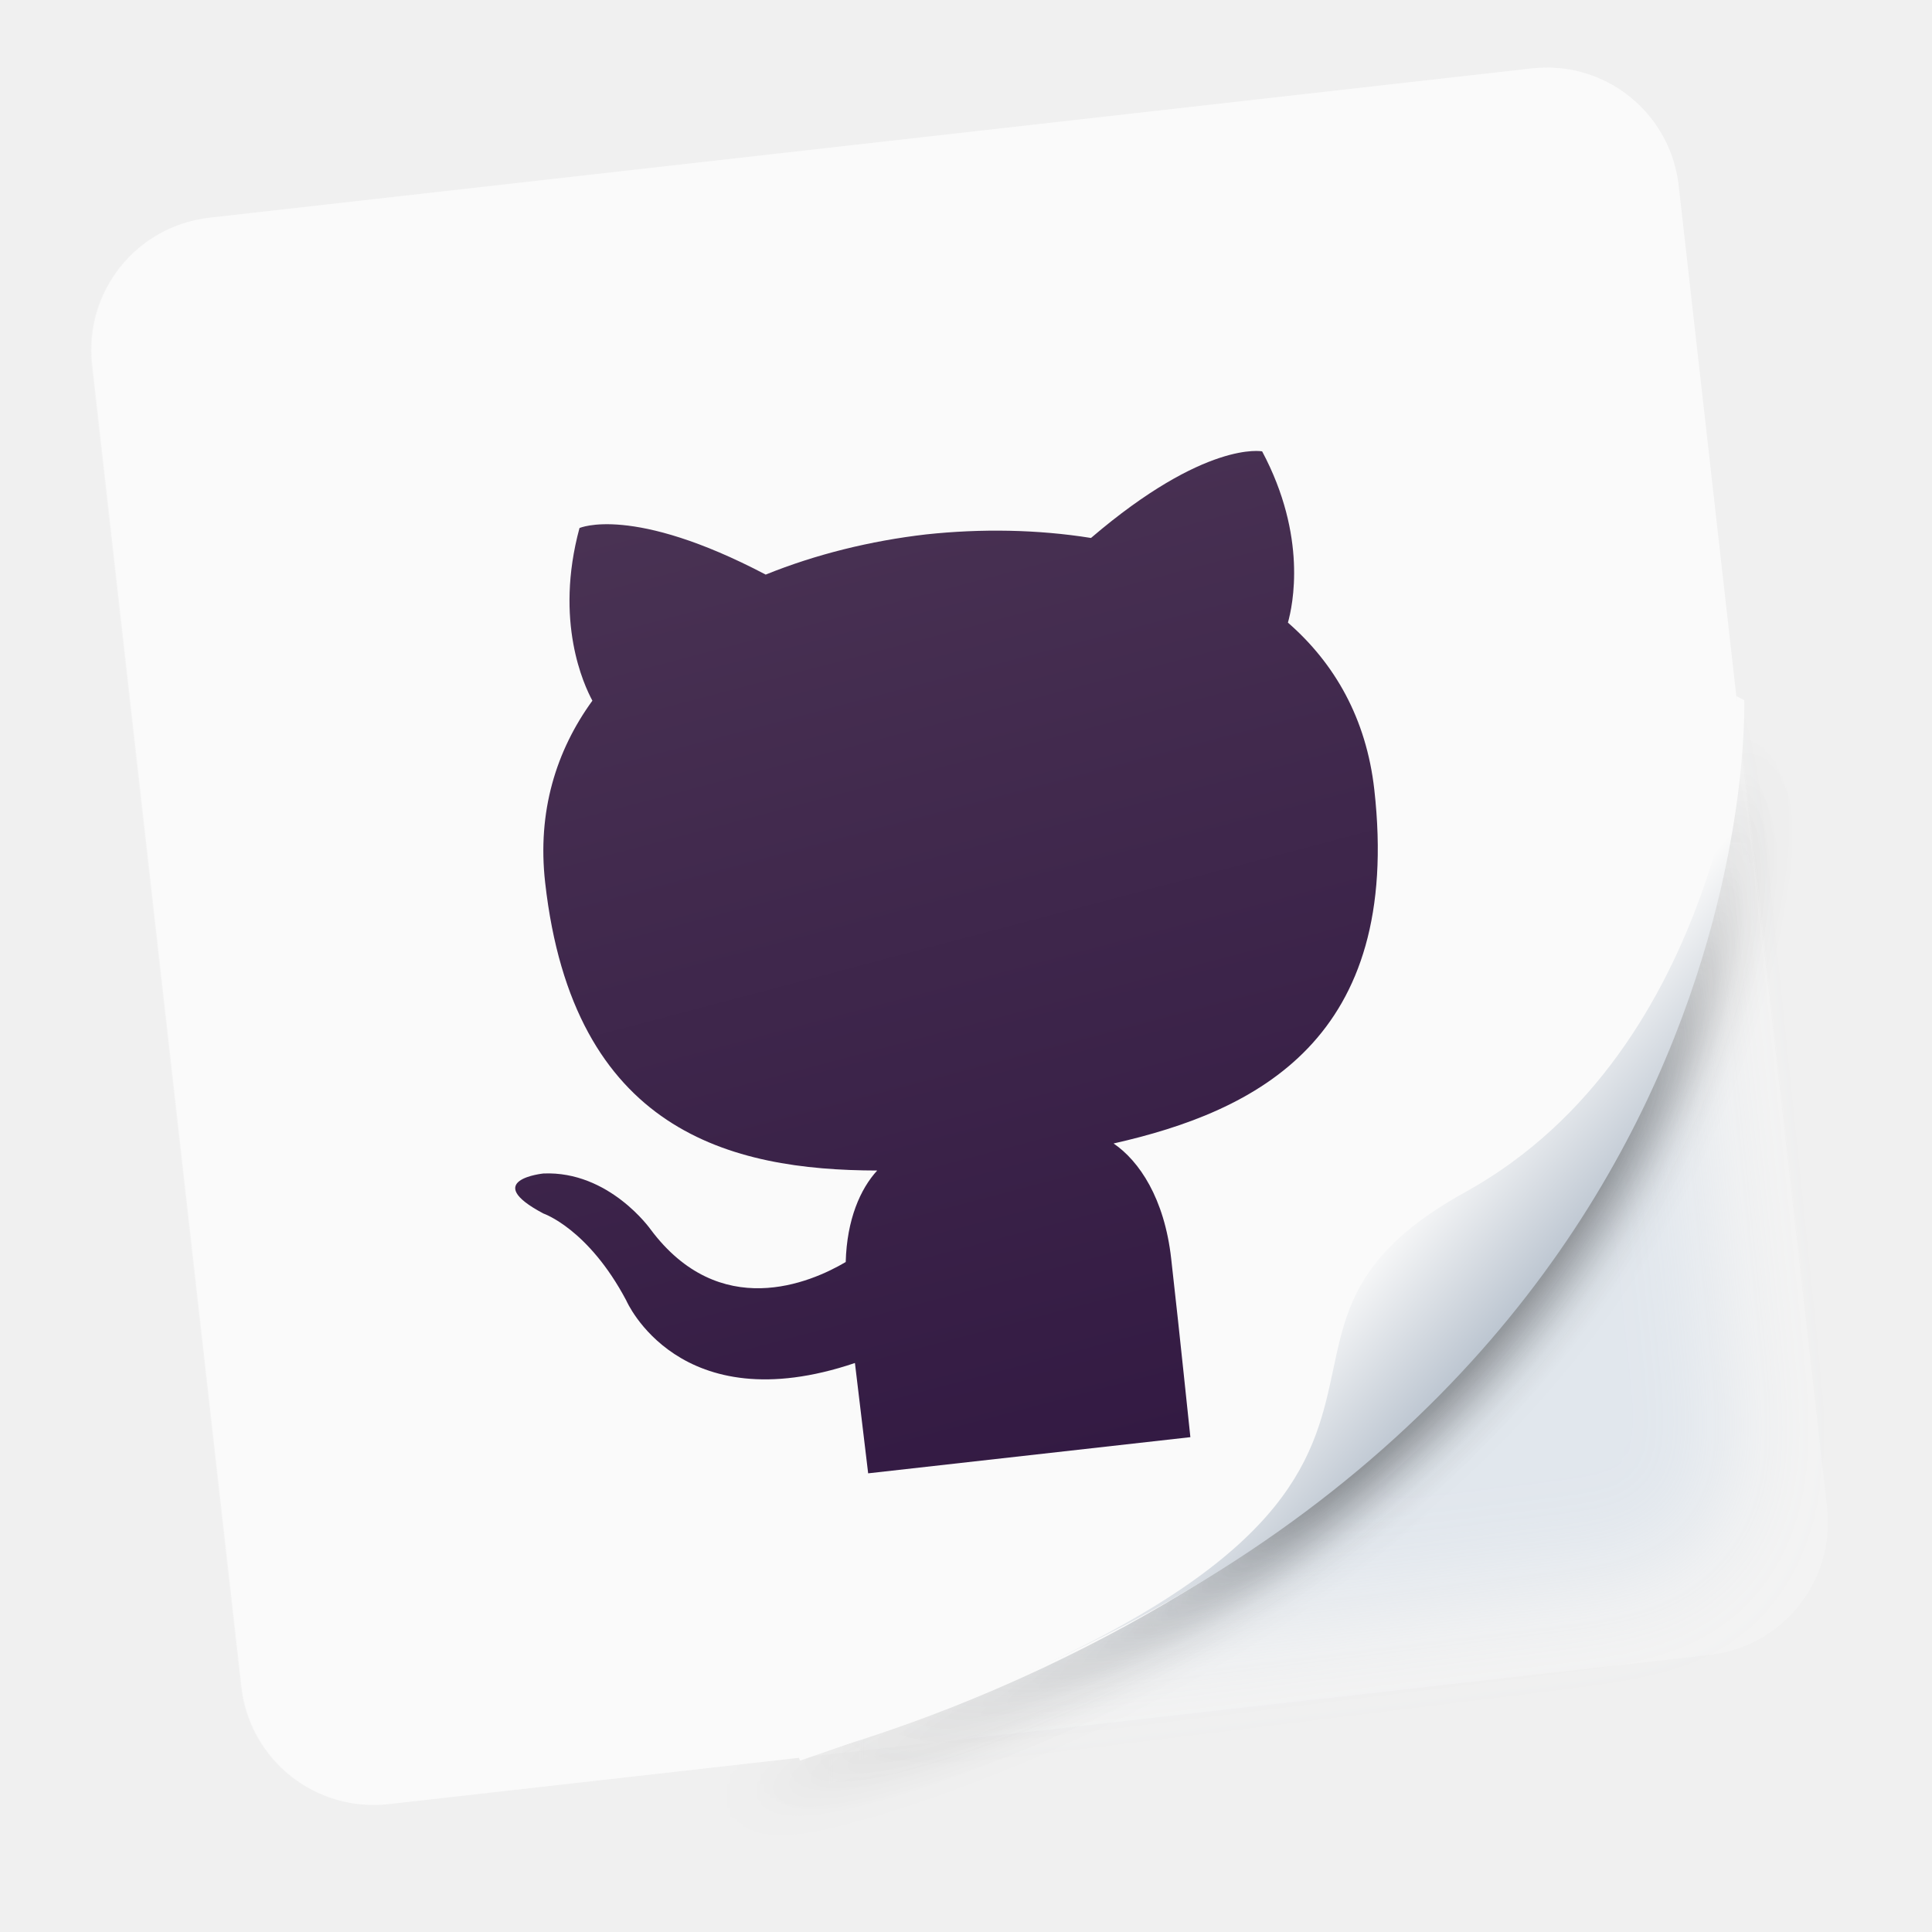
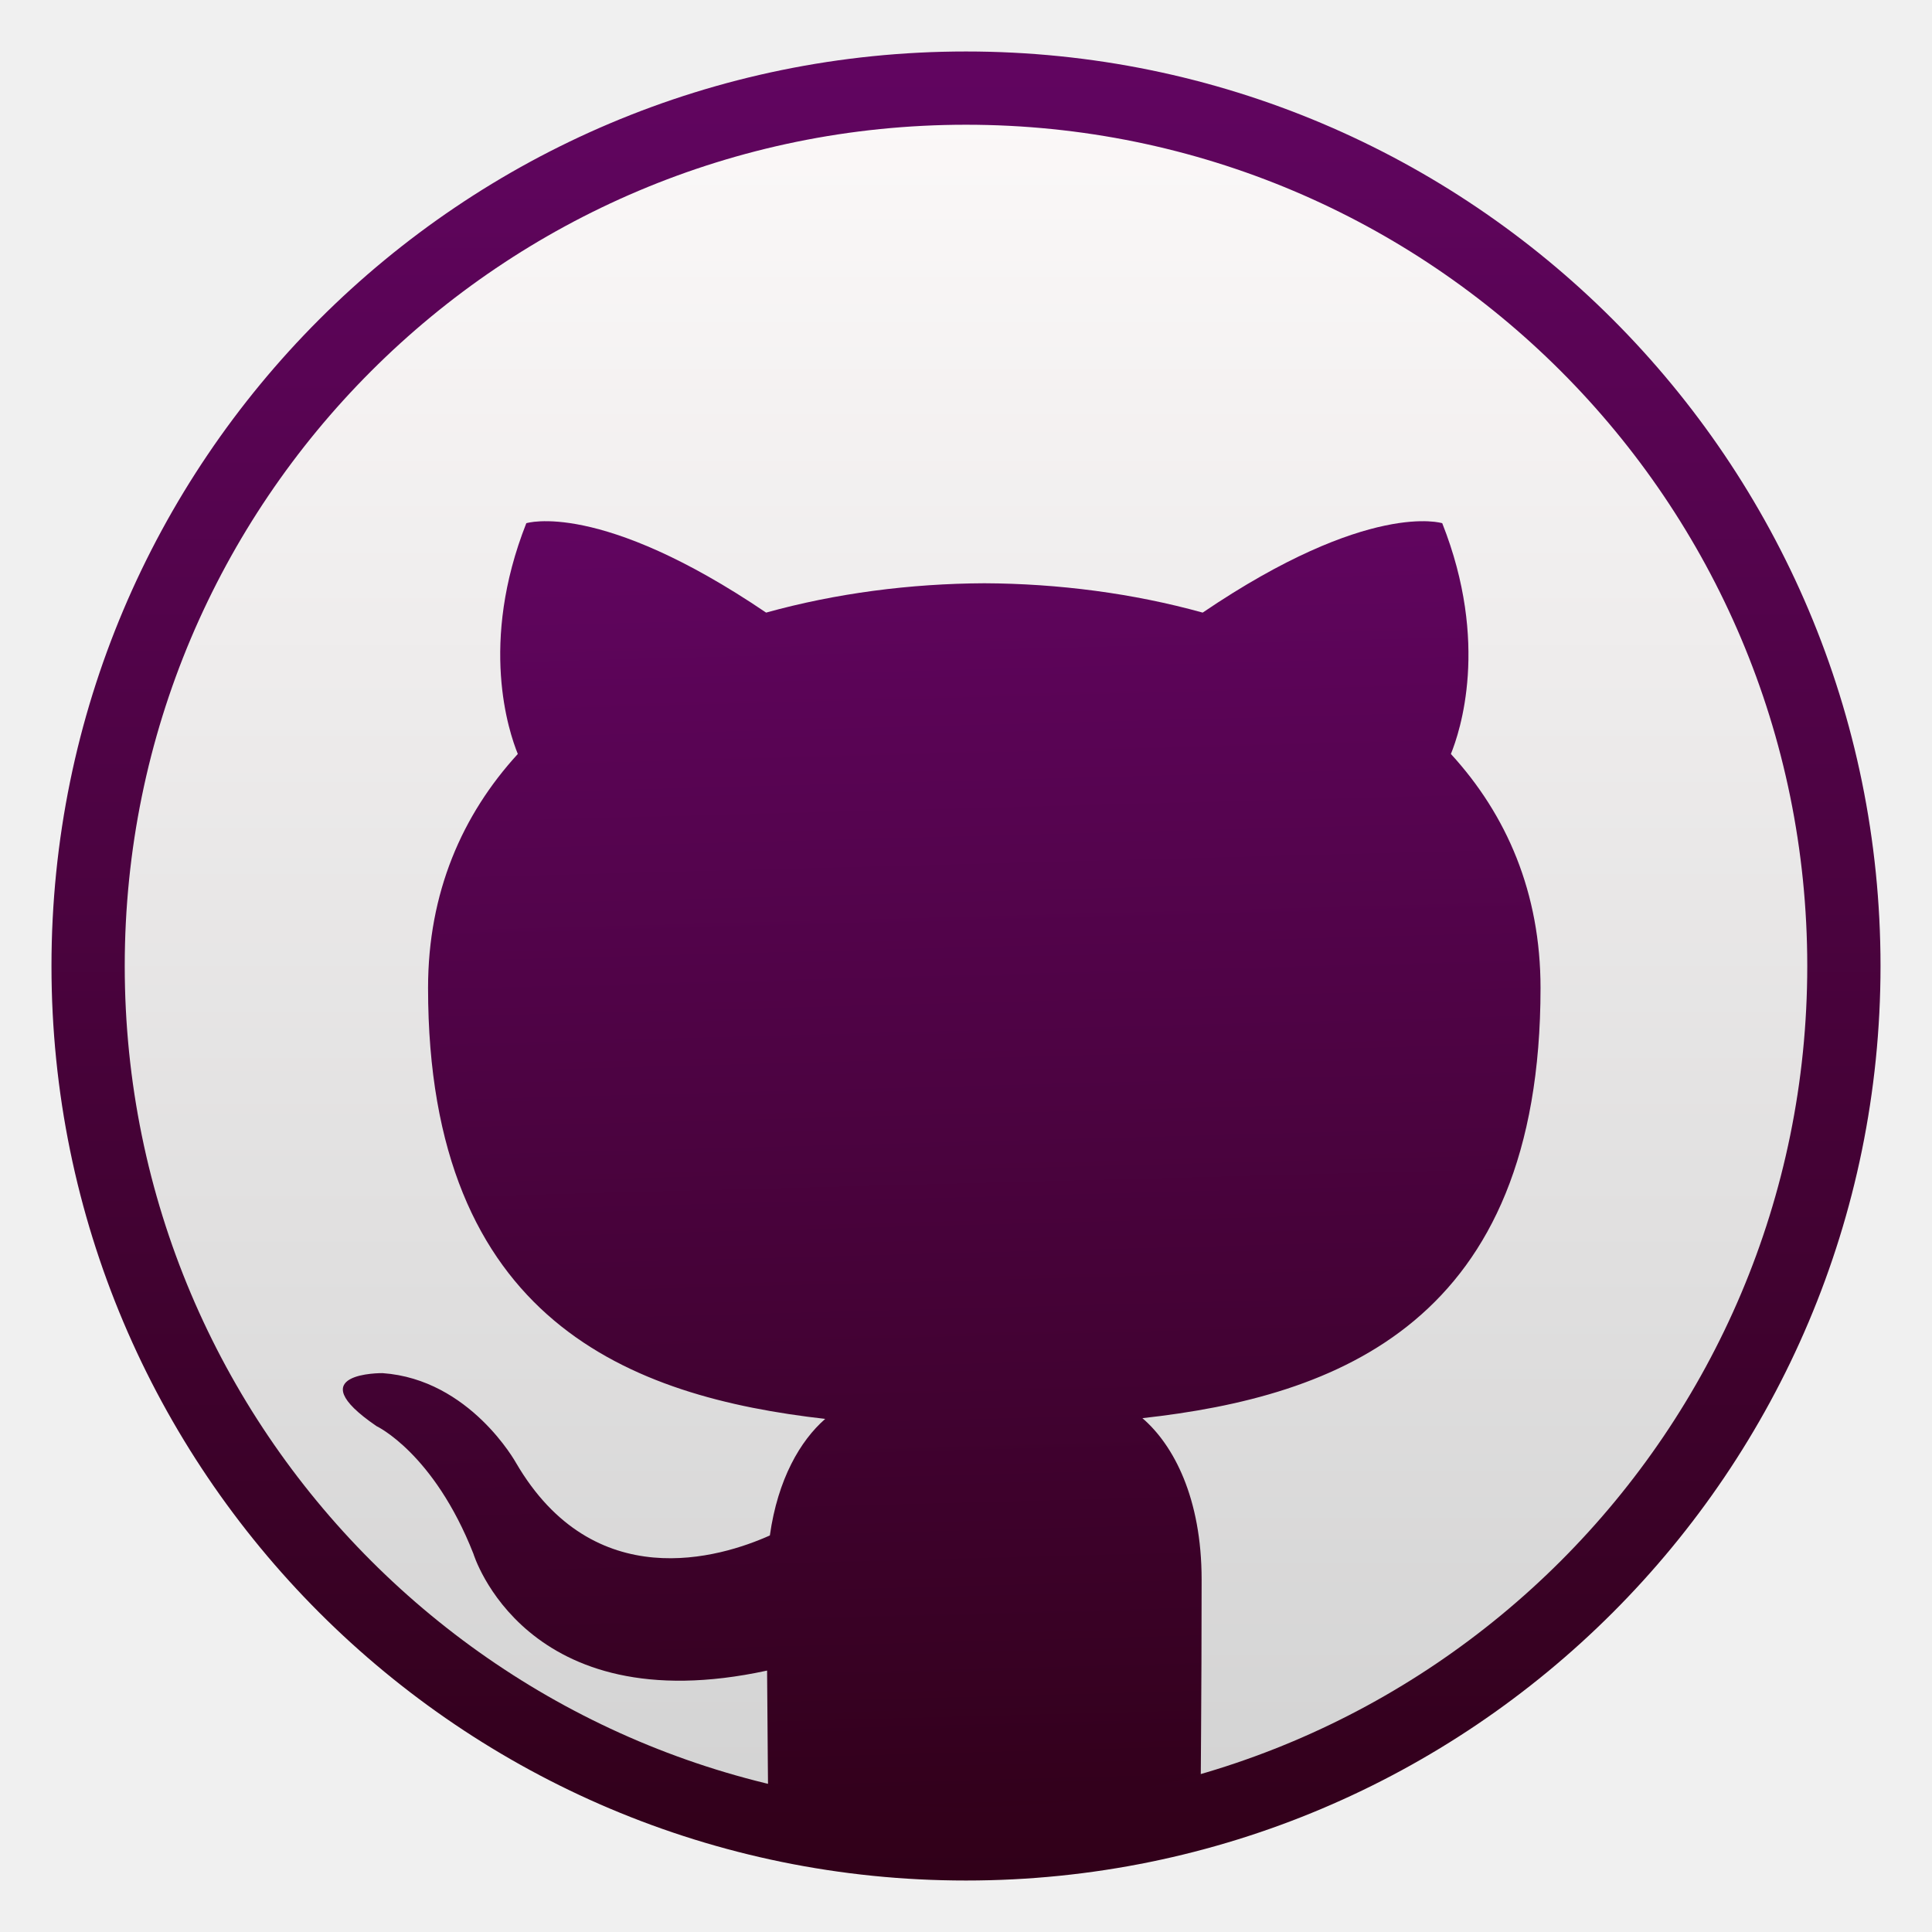
- <svg xmlns="http://www.w3.org/2000/svg" xmlns:xlink="http://www.w3.org/1999/xlink" width="64" height="64" version="1.1" viewBox="0 0 16.933 16.933" id="svg65">
-   <defs id="defs19">
-     <style type="text/css" id="style4" />
-     <style type="text/css" id="style6" />
-     <linearGradient id="linearGradient938" x1="80.368" x2="82.141" y1="13.177" y2="14.704" gradientTransform="matrix(.96154 0 0 .96154 -65.275 -1.6916)" gradientUnits="userSpaceOnUse">
-       <stop stop-color="#fafafa" offset="0" id="stop8" />
-       <stop stop-color="#90a0b3" offset="1" id="stop10" />
-     </linearGradient>
-     <filter id="filter1066" x="-.064" y="-.057" width="1.128" height="1.113" color-interpolation-filters="sRGB">
-       <feGaussianBlur stdDeviation="0.227" id="feGaussianBlur13" />
-     </filter>
-     <filter id="filter1100" x="-.122" y="-.118" width="1.244" height="1.237" color-interpolation-filters="sRGB">
-       <feGaussianBlur stdDeviation="0.476" id="feGaussianBlur16" />
-     </filter>
-     <linearGradient xlink:href="#_Linear2-3-3" id="linearGradient864-5" gradientUnits="userSpaceOnUse" x1="25.759" y1="45.595" x2="20.579" y2="10.56" gradientTransform="matrix(0.2629255,-0.02952578,0.02952578,0.2629255,1.256778,1.595976)" />
-     <linearGradient id="_Linear2-3-3" x2="1" gradientTransform="matrix(0,-41.3003,41.3003,0,169.1312,7.226372)" gradientUnits="userSpaceOnUse">
-       <stop style="stop-color:#331a43;stop-opacity:1" offset="0" id="stop13-6-5" />
-       <stop style="stop-color:#4a3354;stop-opacity:1" offset="1" id="stop15-7-6" />
-     </linearGradient>
-     <filter style="color-interpolation-filters:sRGB" id="filter1066-9" x="-0.064" y="-0.057" width="1.128" height="1.113">
-       <feGaussianBlur stdDeviation="0.227" id="feGaussianBlur13-2" />
-     </filter>
-     <filter style="color-interpolation-filters:sRGB" id="filter1100-0" x="-0.122" y="-0.118" width="1.244" height="1.237">
-       <feGaussianBlur stdDeviation="0.476" id="feGaussianBlur16-2" />
-     </filter>
-     <filter style="color-interpolation-filters:sRGB" id="filter860" x="-0.064" y="-0.057" width="1.128" height="1.113">
-       <feGaussianBlur stdDeviation="0.227" id="feGaussianBlur858" />
-     </filter>
-     <linearGradient id="_Linear2-3-3-9" x2="1" gradientTransform="matrix(0,-41.3003,41.3003,0,169.1312,7.226372)" gradientUnits="userSpaceOnUse">
-       <stop style="stop-color:#2c2e31" offset="0" id="stop13-6-5-2" />
-       <stop style="stop-color:#404447" offset="1" id="stop15-7-6-2" />
+ <svg xmlns="http://www.w3.org/2000/svg" xmlns:xlink="http://www.w3.org/1999/xlink" clip-rule="evenodd" fill-rule="evenodd" stroke-linecap="round" stroke-linejoin="round" viewBox="0 0 48 48" version="1.1" id="svg20">
+   <defs id="defs24">
+     <linearGradient id="linearGradient837">
+       <stop id="stop833" offset="0" style="stop-color:#310019;stop-opacity:1" />
+       <stop id="stop835" offset="1" stop-color="#333" style="stop-color:#610560;stop-opacity:1" />
    </linearGradient>
  </defs>
-   <circle cx="-330.38" cy="-328.5" r="0" fill="#5e4aa6" image-rendering="optimizeSpeed" stroke-width=".265" id="circle21" />
-   <g transform="translate(-5.5319e-5 -2.2622e-5)" id="g59">
-     <rect transform="rotate(-6.4422)" x=".438" y="2.102" width="13.992" height="13.992" ry="1.167" id="rect23" stroke-width=".962" fill="#f3f3f3" />
-     <path transform="matrix(1.0331 0 0 .96962 -44.482 -3.0653)" d="m57.818 9.829s0.054 3.078-2.664 4.541c-2.245 1.208 0.939 2.689-5.86 5.099 8.851-2.575 8.524-9.64 8.524-9.64z" id="path29" filter="url(#filter1066)" fill="#141414" opacity=".3" />
-     <path transform="matrix(.83588 0 0 .91427 -33.659 -3.0366)" d="m57.594 9.732c-0.154 5.725-5.052 8.686-8.523 9.64l8.286-0.936c0.668-0.075 1.145-0.674 1.07-1.343z" id="path31" filter="url(#filter1100)" fill="#9cb8d7" opacity=".2" />
-     <path transform="matrix(1.0038 0 0 .93536 -42.747 -2.6146)" d="m57.818 9.829s0.054 3.078-2.664 4.541c-2.245 1.208 0.939 2.689-5.86 5.099 8.851-2.575 8.524-9.64 8.524-9.64z" id="path33" filter="url(#filter1066)" fill="#141414" opacity=".3" />
-     <path d="m13.66 0.597c-0.077-0.007-0.157-0.006-0.237 0.003l-11.585 1.308c-0.642 0.073-1.101 0.648-1.029 1.29l1.308 11.585c0.073 0.642 0.648 1.101 1.29 1.029l3.623-0.409c3.338-0.918 8.043-3.766 8.191-9.268l0.8 7.078-1.308-11.585c-0.063-0.562-0.512-0.984-1.054-1.032z" id="path35" stroke-width=".962" fill="#fafafa" />
-     <path d="m15.22 6.102s0.051 2.96-2.561 4.366c-2.159 1.162 0.902 2.586-5.635 4.903 8.51-2.476 8.263-9.235 8.263-9.235z" id="path41" stroke-width=".962" fill="url(#linearGradient938)" />
-     <g id="g57" fill="none">
-       <path d="m15.221 6.154s-0.181 3.007-2.41 4.239c-2.563 1.417 0.933 2.684-5.82 4.978" id="path45" stroke-width=".127" stroke="#fafafa" />
-       <path d="m2.008 13.974" id="path49" stroke-width=".254px" stroke="#000" />
-       <g id="g55" stroke-width=".178" stroke="#dcdcdc" />
-     </g>
-   </g>
-   <style type="text/css" id="style63">.st0{opacity:0.15;fill:#45413C;}
- 	.st1{fill:#FFE500;}
- 	.st2{fill:#EBCB00;}
- 	.st3{fill:none;stroke:#45413C;stroke-linecap:round;stroke-linejoin:round;stroke-miterlimit:10;}
- 	.st4{fill:#FFAA54;}
- 	.st5{fill:#FF8A14;}
- 	.st6{fill:#FFB0CA;stroke:#45413C;stroke-linecap:round;stroke-linejoin:round;stroke-miterlimit:10;}
- 	.st7{fill:#FF87AF;stroke:#45413C;stroke-linecap:round;stroke-linejoin:round;stroke-miterlimit:10;}
- 	.st8{fill:#FFCC99;}
- 	.st9{fill:#FFFFFF;}
- 	.st10{fill:#F0F0F0;}
- 	.st11{fill:#BF8256;}
- 	.st12{fill:#915E3A;}
- 	.st13{fill:#DEA47A;}
- 	.st14{fill:#F0D5A8;}
- 	.st15{fill:#DEBB7E;}
- 	.st16{fill:#F7E5C6;}
- 	.st17{fill:#FF8A14;stroke:#45413C;stroke-linecap:round;stroke-linejoin:round;stroke-miterlimit:10;}
- 	.st18{fill:#FFF5E3;}
- 	.st19{fill:#FFF48C;}
- 	.st20{fill:#FFFACF;}
- 	.st21{fill:#FFFCE5;}
- 	.st22{fill:#FF87AF;}
- 	.st23{fill:#FFB0CA;}
- 	.st24{fill:#FFE500;stroke:#45413C;stroke-linecap:round;stroke-linejoin:round;stroke-miterlimit:10;}
- 	.st25{fill:#9CEB60;stroke:#45413C;stroke-linecap:round;stroke-linejoin:round;stroke-miterlimit:10;}
- 	.st26{fill:#FFFACF;stroke:#45413C;stroke-linecap:round;stroke-linejoin:round;stroke-miterlimit:10;}
- 	.st27{fill:#00F5BC;stroke:#45413C;stroke-linecap:round;stroke-linejoin:round;stroke-miterlimit:10;}
- 	.st28{fill:#BF8256;stroke:#45413C;stroke-linecap:round;stroke-linejoin:round;stroke-miterlimit:10;}
- 	.st29{fill:#FFE3CF;stroke:#45413C;stroke-linecap:round;stroke-linejoin:round;stroke-miterlimit:10;}
- 	.st30{fill:#FF6242;}
- 	.st31{fill:#FF866E;}
- 	.st32{fill:none;stroke:#E04122;stroke-linecap:round;stroke-linejoin:round;stroke-miterlimit:10;}
- 	.st33{fill:#FFFEF2;stroke:#45413C;stroke-linecap:round;stroke-linejoin:round;stroke-miterlimit:10;}
- 	.st34{fill:#FF6242;stroke:#45413C;stroke-linecap:round;stroke-linejoin:round;stroke-miterlimit:10;}
- 	.st35{fill:#FFA694;}
- 	.st36{fill:#FFFFFF;stroke:#45413C;stroke-linecap:round;stroke-linejoin:round;stroke-miterlimit:10;}
- 	.st37{fill:#FFFEF2;}
- 	.st38{fill:#FF6196;}
- 	.st39{fill:#B89558;}
- 	.st40{fill:none;stroke:#915E3A;stroke-linecap:round;stroke-linejoin:round;stroke-miterlimit:10;}
- 	.st41{fill:#DEBB7E;stroke:#45413C;stroke-linecap:round;stroke-linejoin:round;stroke-miterlimit:10;}
- 	.st42{fill:#6DD627;stroke:#45413C;stroke-linecap:round;stroke-linejoin:round;stroke-miterlimit:10;}
- 	.st43{fill:#E5F8FF;}
- 	.st44{fill:#E8F4FA;}
- 	.st45{fill:#E8F4FA;stroke:#45413C;stroke-linecap:round;stroke-linejoin:round;stroke-miterlimit:10;}
- 	.st46{fill:#FFCCDD;}
- 	.st47{fill:#E5F8FF;stroke:#45413C;stroke-linecap:round;stroke-linejoin:round;stroke-miterlimit:10;}
- 	.st48{fill:#00B8F0;stroke:#45413C;stroke-linecap:round;stroke-linejoin:round;stroke-miterlimit:10;}
- 	.st49{fill:#00B8F0;}
- 	.st50{fill:#4ACFFF;}
- 	.st51{fill:#E04122;}
- 	.st52{fill:#E04122;stroke:#45413C;stroke-linecap:round;stroke-linejoin:round;stroke-miterlimit:10;}
- 	.st53{fill:#87898C;}
- 	.st54{fill:#BDBEC0;}
- 	.st55{fill:#656769;}
- 	.st56{fill:#525252;}
- 	.st57{fill:#FFF48C;stroke:#45413C;stroke-linecap:round;stroke-linejoin:round;stroke-miterlimit:10;}
- 	.st58{fill:#6DD627;}
- 	.st59{fill:#EB6D00;}
- 	.st60{fill:#46B000;}
- 	.st61{fill:#80DDFF;}
- 	.st62{fill:#DAEDF7;}
- 	.st63{fill:#BF8DF2;stroke:#45413C;stroke-linecap:round;stroke-linejoin:round;stroke-miterlimit:10;}
- 	.st64{fill:#9F5AE5;stroke:#45413C;stroke-linecap:round;stroke-linejoin:round;stroke-miterlimit:10;}
- 	.st65{fill:#C8FFA1;}
- 	.st66{fill:#E4FFD1;}
- 	.st67{fill:#9CEB60;}
- 	.st68{fill:#E5FEFF;}
- 	.st69{fill:#B8ECFF;}
- 	.st70{fill:#E0E0E0;stroke:#45413C;stroke-linecap:round;stroke-linejoin:round;stroke-miterlimit:10;}
- 	.st71{fill:#E0E0E0;}
- 	.st72{fill:none;stroke:#4F4B45;stroke-linejoin:round;stroke-miterlimit:10;}
- 	.st73{fill:none;stroke:#4F4B45;stroke-linecap:round;stroke-linejoin:round;stroke-miterlimit:10;}
- 	.st74{fill:#E0366F;stroke:#45413C;stroke-linecap:round;stroke-linejoin:round;stroke-miterlimit:10;}
- 	.st75{fill:none;stroke:#45413C;stroke-miterlimit:10;}
- 	.st76{fill:#FF866E;stroke:#45413C;stroke-linecap:round;stroke-linejoin:round;stroke-miterlimit:10;}
- 	.st77{fill:#45413C;stroke:#45413C;stroke-linecap:round;stroke-linejoin:round;stroke-miterlimit:10;}
- 	.st78{fill:#9F5AE5;}
- 	.st79{fill:#803EC2;}
- 	.st80{fill:#803EC2;stroke:#45413C;stroke-linecap:round;stroke-linejoin:round;stroke-miterlimit:10;}
- 	.st81{fill:#BF8DF2;}
- 	.st82{fill:#FFAA54;stroke:#45413C;stroke-linecap:round;stroke-linejoin:round;stroke-miterlimit:10;}
- 	.st83{fill:none;stroke:#45413C;stroke-linejoin:round;stroke-miterlimit:10;}
- 	.st84{fill:#FFCCDD;stroke:#45413C;stroke-linecap:round;stroke-linejoin:round;stroke-miterlimit:10;}
- 	.st85{fill:#FF6196;stroke:#45413C;stroke-linecap:round;stroke-linejoin:round;stroke-miterlimit:10;}
- 	.st86{fill:#FFE5EE;}
- 	.st87{fill:#F7E5C6;stroke:#45413C;stroke-linecap:round;stroke-linejoin:round;stroke-miterlimit:10;}
- 	.st88{fill:#E5FFF9;}
- 	.st89{fill:none;stroke:#45413C;stroke-width:1.006;stroke-linecap:round;stroke-linejoin:round;stroke-miterlimit:10;}
- 	.st90{fill:#4AEFF7;}
- 	.st91{fill:#A6FBFF;}
- 	.st92{fill:#E5FEFF;stroke:#45413C;stroke-linecap:round;stroke-linejoin:round;stroke-miterlimit:10;}
- 	.st93{fill:#46B000;stroke:#45413C;stroke-linecap:round;stroke-linejoin:round;stroke-miterlimit:10;}
- 	.st94{fill:#FFFFFF;stroke:#45413C;stroke-linejoin:round;stroke-miterlimit:10;}
- 	.st95{fill:#FFFFFF;stroke:#45413C;stroke-miterlimit:10;}
- 	.st96{fill:#009FD9;}
- 	.st97{fill:#00DFEB;}
- 	.st98{fill:#C0DCEB;stroke:#45413C;stroke-linecap:round;stroke-linejoin:round;stroke-miterlimit:10;}
- 	.st99{fill:#00DFEB;stroke:#45413C;stroke-linecap:round;stroke-linejoin:round;stroke-miterlimit:10;}
- 	.st100{fill:#FFE5EE;stroke:#45413C;stroke-linecap:round;stroke-linejoin:round;stroke-miterlimit:10;}
- 	.st101{fill:#8CA4B8;}
- 	.st102{fill:#ADC4D9;}
- 	.st103{fill:#656769;stroke:#45413C;stroke-linecap:round;stroke-linejoin:round;stroke-miterlimit:10;}
- 	.st104{fill:#F0F0F0;stroke:#45413C;stroke-linecap:round;stroke-linejoin:round;stroke-miterlimit:10;}
- 	.st105{fill:#C0DCEB;}
- 	.st106{fill:#45413C;}
- 	.st107{fill:#FFCABF;}
- 	.st108{fill:#87898C;stroke:#45413C;stroke-linecap:round;stroke-linejoin:round;stroke-miterlimit:10;}
- 	.st109{fill:#EBCB00;stroke:#45413C;stroke-linecap:round;stroke-linejoin:round;stroke-miterlimit:10;}</style>
-   <path d="M 7.609,12.913 C 7.594,12.779 7.549,12.421 7.493,11.946 5.948,12.468 5.489,11.398 5.489,11.398 5.156,10.769 4.763,10.636 4.763,10.636 c -0.557,-0.295 2.768e-4,-0.351 2.768e-4,-0.351 0.576,-0.024 0.938,0.489 0.938,0.489 0.606,0.813 1.403,0.469 1.711,0.287 0.01,-0.374 0.129,-0.642 0.276,-0.802 C 6.407,10.257 5.023,9.918 4.778,7.735 4.708,7.114 4.873,6.581 5.192,6.141 5.118,6.004 4.857,5.447 5.079,4.628 c 0,0 0.461,-0.207 1.632,0.408 C 7.151,4.858 7.631,4.74 8.115,4.684 8.599,4.632 9.093,4.64 9.562,4.715 10.567,3.856 11.062,3.956 11.062,3.956 c 0.399,0.749 0.268,1.35 0.226,1.501 0.41,0.357 0.687,0.841 0.757,1.463 0.246,2.188 -1.032,2.819 -2.285,3.102 0.224,0.153 0.446,0.48 0.505,1.011 0.086,0.761 0.147,1.376 0.168,1.563" style="clip-rule:evenodd;fill:url(#linearGradient864-5);fill-opacity:1;fill-rule:nonzero;stroke-width:0.265;stroke-linecap:round;stroke-linejoin:round" id="path4-2" />
+   <linearGradient id="a" x2="1" gradientTransform="matrix(0 -43.3115 43.3115 0 24.6027 45.0855)" gradientUnits="userSpaceOnUse">
+     <stop stop-color="#d3d3d3" offset="0" id="stop2" />
+     <stop stop-color="#fcf9f9" offset="1" id="stop4" />
+   </linearGradient>
+   <linearGradient id="b">
+     <stop offset="0" id="stop7" />
+     <stop stop-color="#333" offset="1" id="stop9" />
+   </linearGradient>
+   <linearGradient id="c" x2="1" gradientTransform="matrix(-.65819 -33.3018 33.3018 -.65819 26.7092 46.0082)" gradientUnits="userSpaceOnUse" xlink:href="#linearGradient837" />
+   <linearGradient id="d" x2="1" gradientTransform="matrix(-0.0853728,-44.3703,44.3703,-0.0853728,24.0908,46.3295)" gradientUnits="userSpaceOnUse" xlink:href="#linearGradient837" />
+   <ellipse cx="24" cy="24" rx="21.811" ry="21.811" fill="url(#a)" id="ellipse14" />
+   <path d="m19.087 45.188c0-.513-.018-1.876-.029-3.683-6.025 1.308-7.297-2.905-7.297-2.905-.985-2.501-2.406-3.168-2.406-3.168-1.966-1.344.149-1.317.149-1.317 2.175.154 3.318 2.232 3.318 2.232 1.933 3.31 5.071 2.354 6.305 1.801.197-1.4.756-2.355 1.375-2.896-4.81-.547-9.867-2.406-9.867-10.707 0-2.365.844-4.298 2.23-5.813-.223-.548-.967-2.75.211-5.733 0 0 1.82-.582 5.958 2.221 1.728-.48 3.581-.721 5.423-.729 1.839.008 3.693.249 5.423.729 4.136-2.803 5.952-2.221 5.952-2.221 1.182 2.983.438 5.185.215 5.733 1.388 1.515 2.227 3.448 2.227 5.813 0 8.322-5.065 10.153-9.891 10.689.778.669 1.471 1.991 1.471 4.012 0 2.896-.027 5.232-.027 5.942" fill="url(#c)" id="path16" />
+   <ellipse cx="24" cy="24" rx="21.811" ry="21.811" fill="none" stroke="url(#d)" stroke-width="1.82" id="ellipse18" />
</svg>
